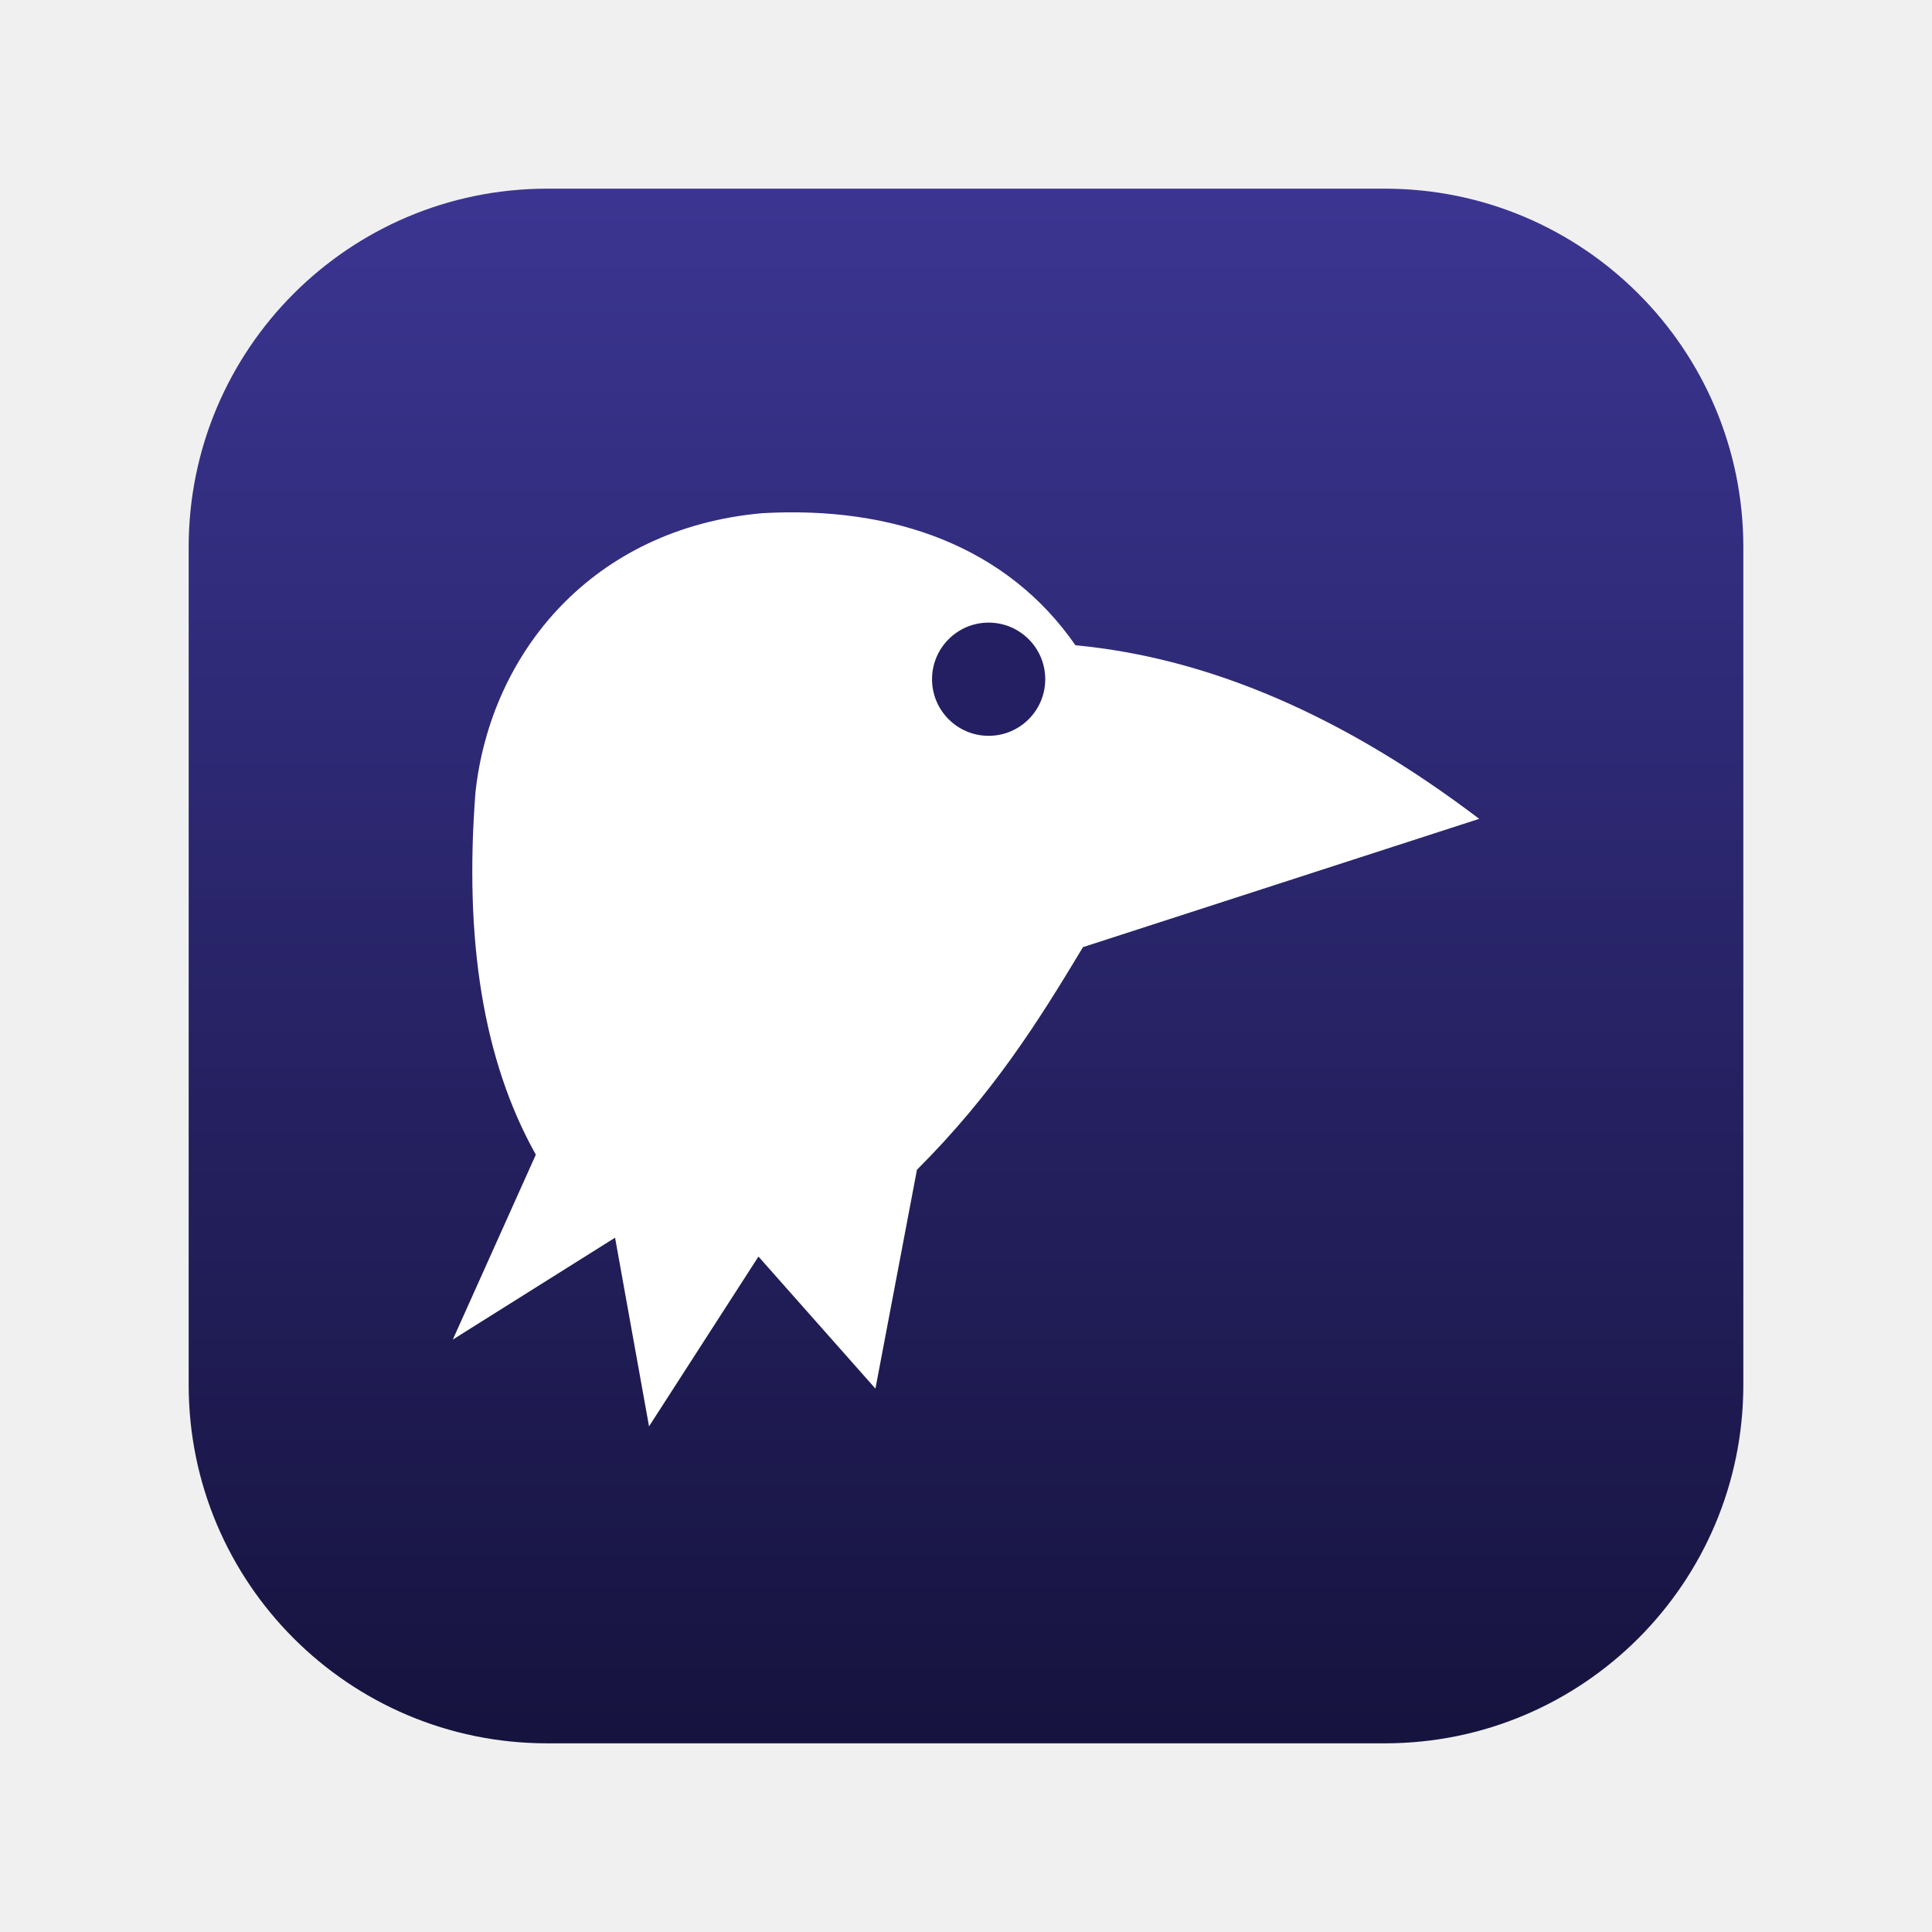
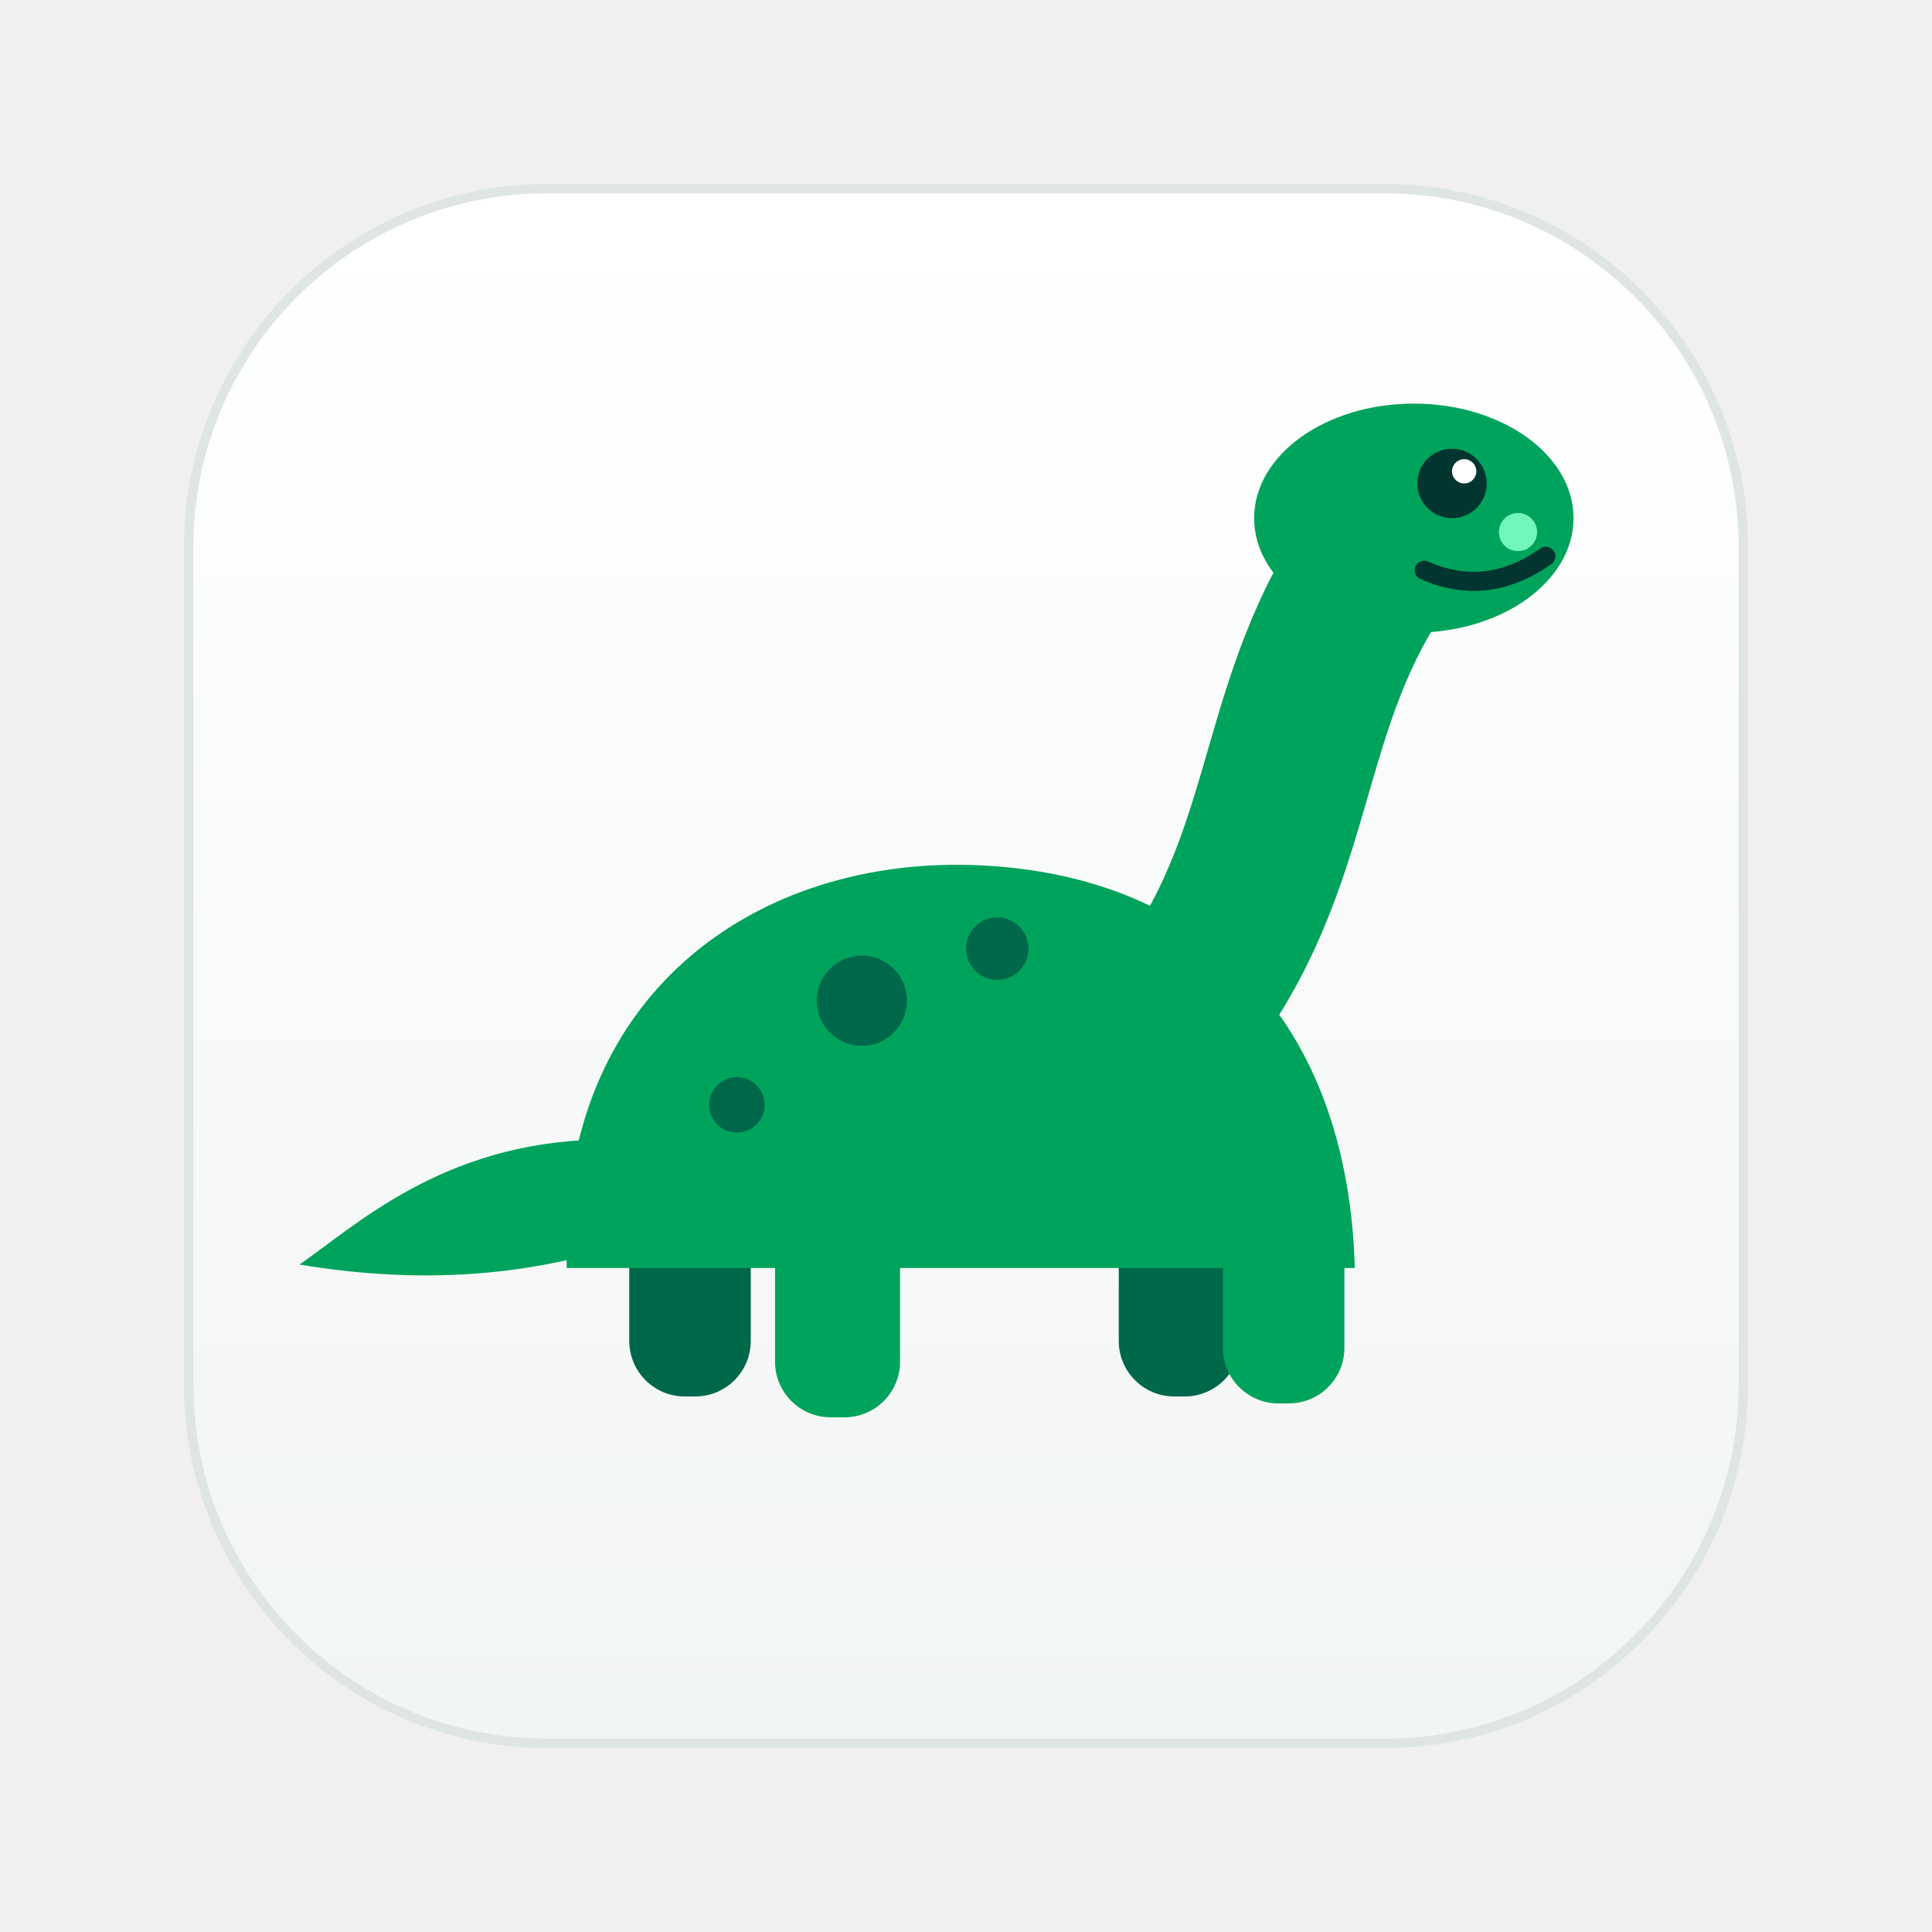
<svg xmlns="http://www.w3.org/2000/svg" viewBox="0 0 1024 1024">
  <defs>
    <linearGradient id="background" x1="0" y1="0" x2="0" y2="1">
-       <stop offset="0" stop-color="#3b3591" />
-       <stop offset="1" stop-color="#16133f" />
+       <stop offset="0" stop-color="#ffffff" />
+       <stop offset="1" stop-color="#f1f5f3" />
    </linearGradient>
  </defs>
-   <rect x="100" y="100" width="824" height="824" rx="190" fill="url(#background)" />
-   <g transform="translate(-66 -50)">
-     <path fill="#ffffff" d="M850 484 Q742 402 636 392 C600 340 540 318 470 322 C380 330 326 396 318 470 C312 548 322 612 350 662 L306 760 L392 706 L410 806 L468 716 L530 786 L552 670 C592 630 616 592 640 552 Z" />
-     <circle cx="590" cy="410" r="30" fill="#241f63" />
+   <rect x="100" y="100" width="824" height="824" rx="190" fill="url(#background)" stroke="#dfe6e2" stroke-width="5" />
+   <g transform="translate(512 512) scale(0.92) translate(-512 -540)">
+     <path fill="#00A35C" d="M300 640 C210 642 160 690 128 712 C200 724 262 718 316 700 Z" />
+     <rect x="318" y="660" width="70" height="128" rx="32" fill="#00684A" />
+     <rect x="600" y="660" width="70" height="128" rx="32" fill="#00684A" />
+     <path fill="#00A35C" d="M282 714 C276 556 392 476 520 482 C650 488 732 572 736 714 Z" />
+     <rect x="402" y="672" width="72" height="128" rx="32" fill="#00A35C" />
+     <rect x="660" y="664" width="70" height="128" rx="32" fill="#00A35C" />
+     <path d="M640 560 C706 470 690 380 760 292" fill="none" stroke="#00A35C" stroke-width="96" stroke-linecap="round" />
+     <ellipse cx="770" cy="282" rx="92" ry="66" fill="#00A35C" />
+     <circle cx="452" cy="560" r="26" fill="#00684A" />
+     <circle cx="530" cy="530" r="18" fill="#00684A" />
+     <circle cx="380" cy="620" r="16" fill="#00684A" />
+     <circle cx="792" cy="262" r="20" fill="#023430" />
+     <circle cx="799" cy="255" r="7" fill="#ffffff" />
+     <path d="M776 312 Q812 328 846 304" fill="none" stroke="#023430" stroke-width="11" stroke-linecap="round" />
+     <circle cx="830" cy="290" r="11" fill="#71F6BA" />
  </g>
</svg>
